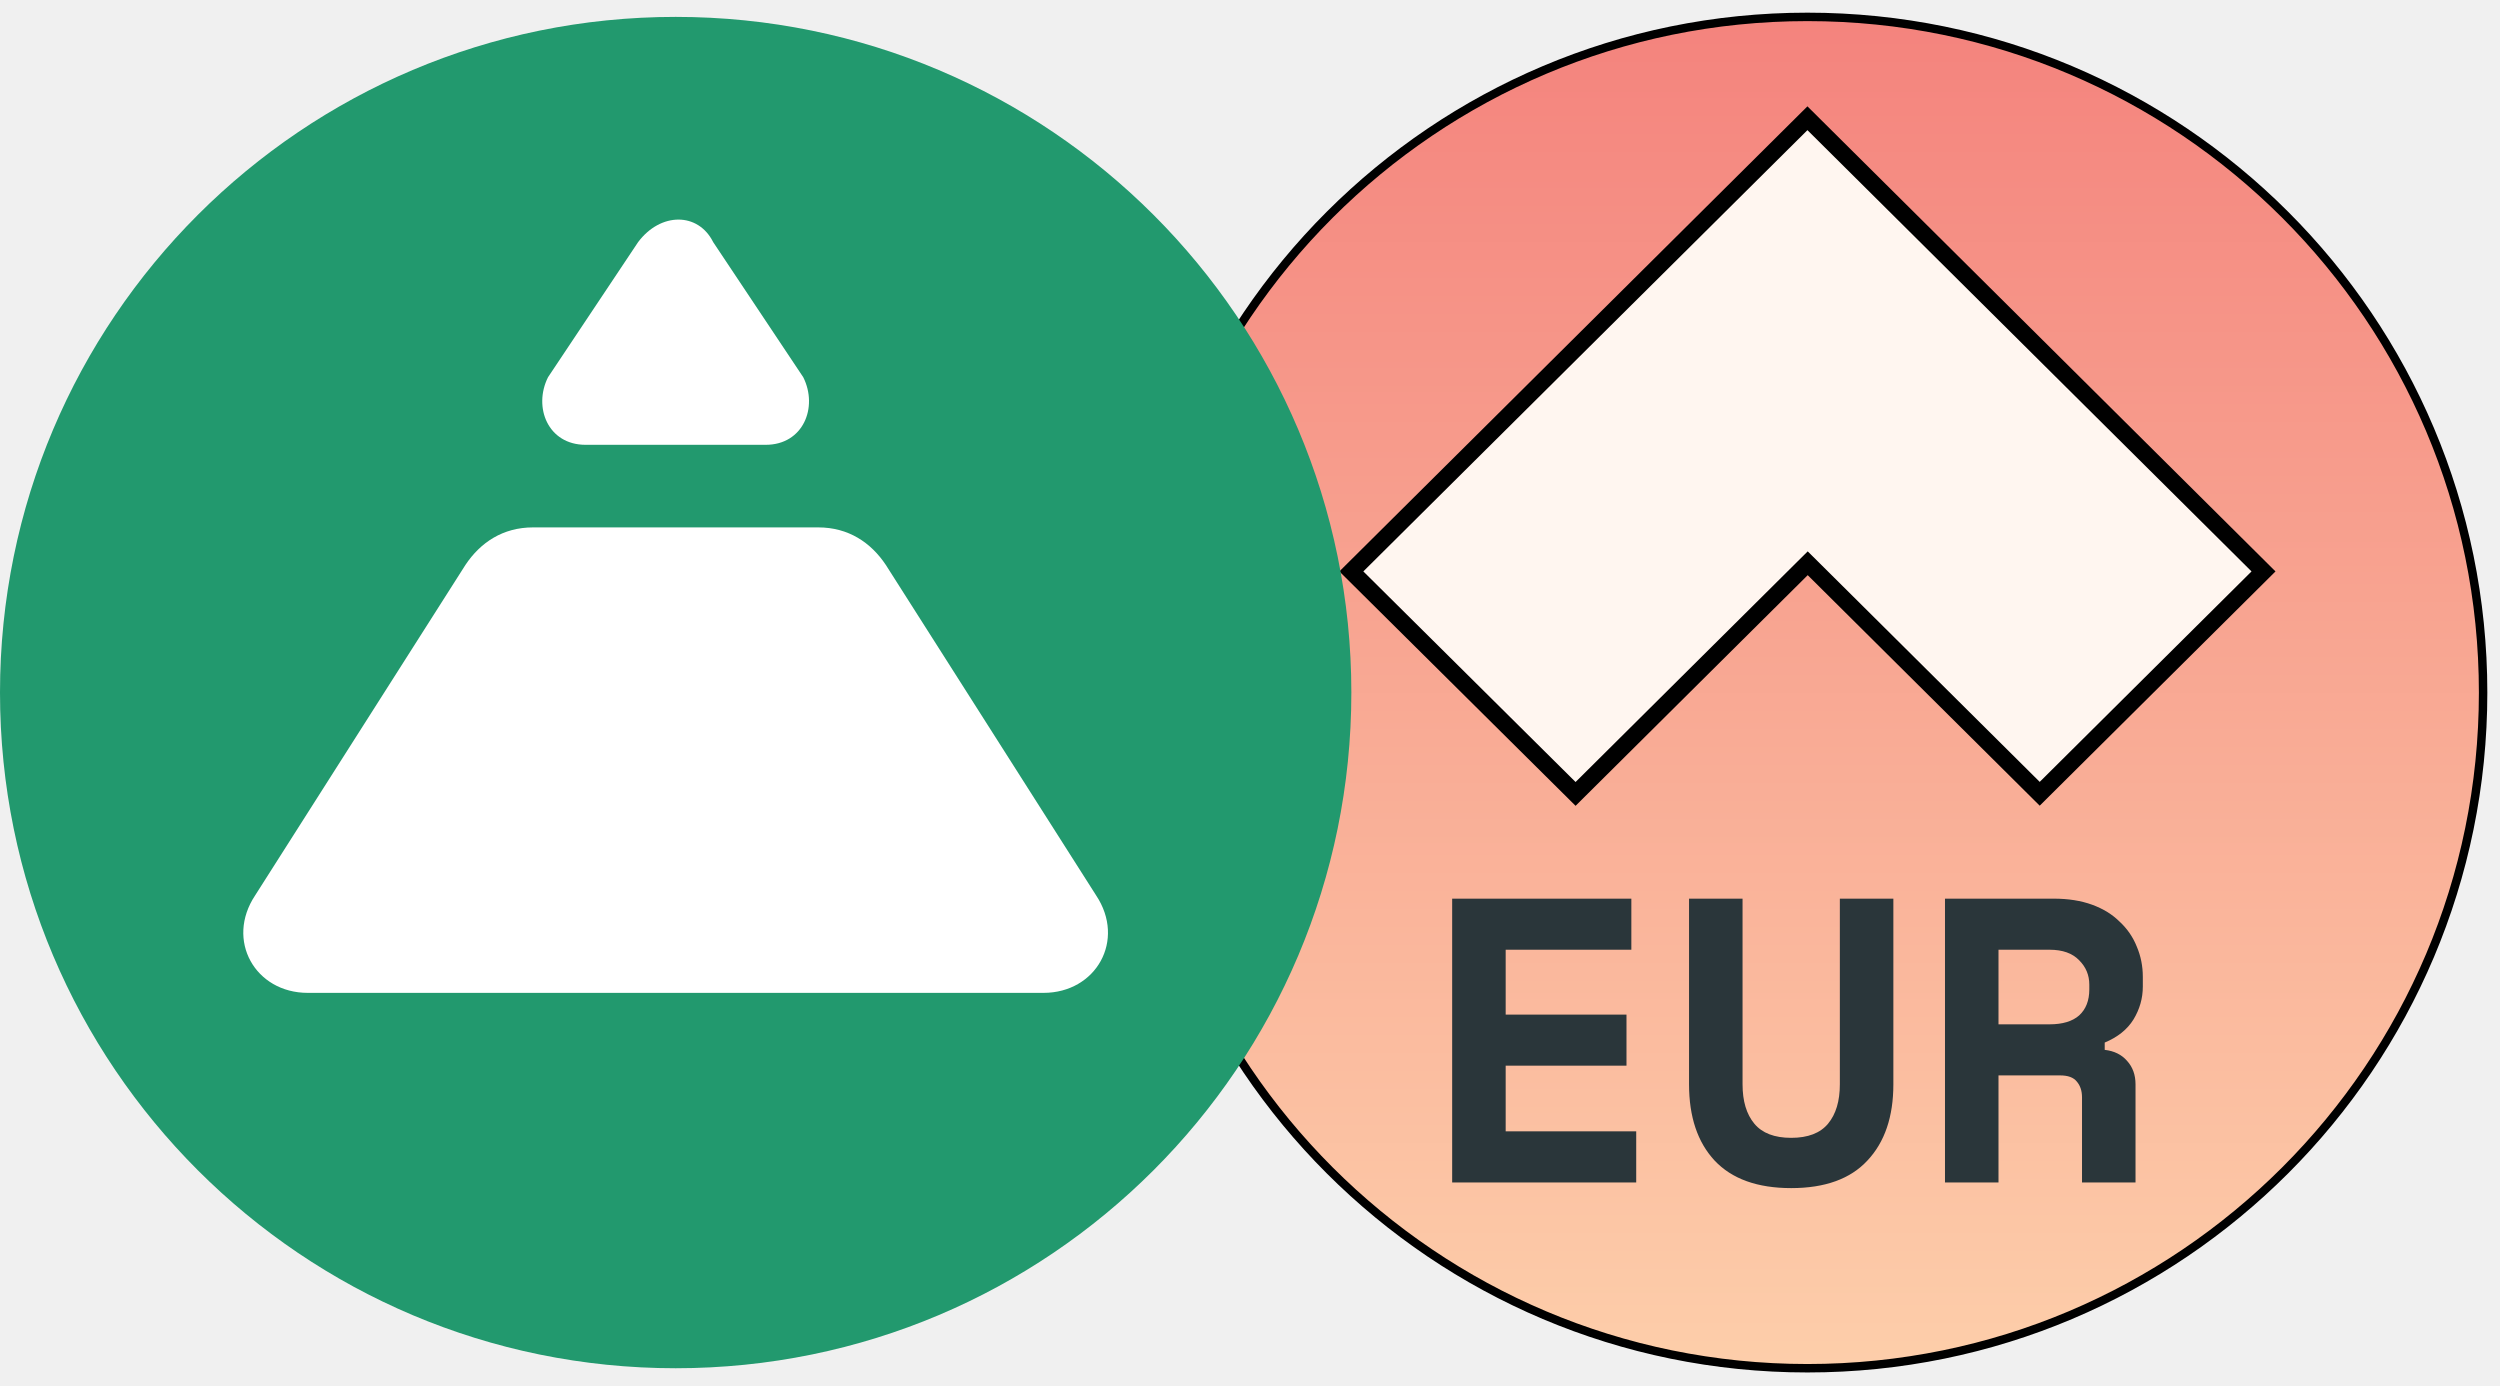
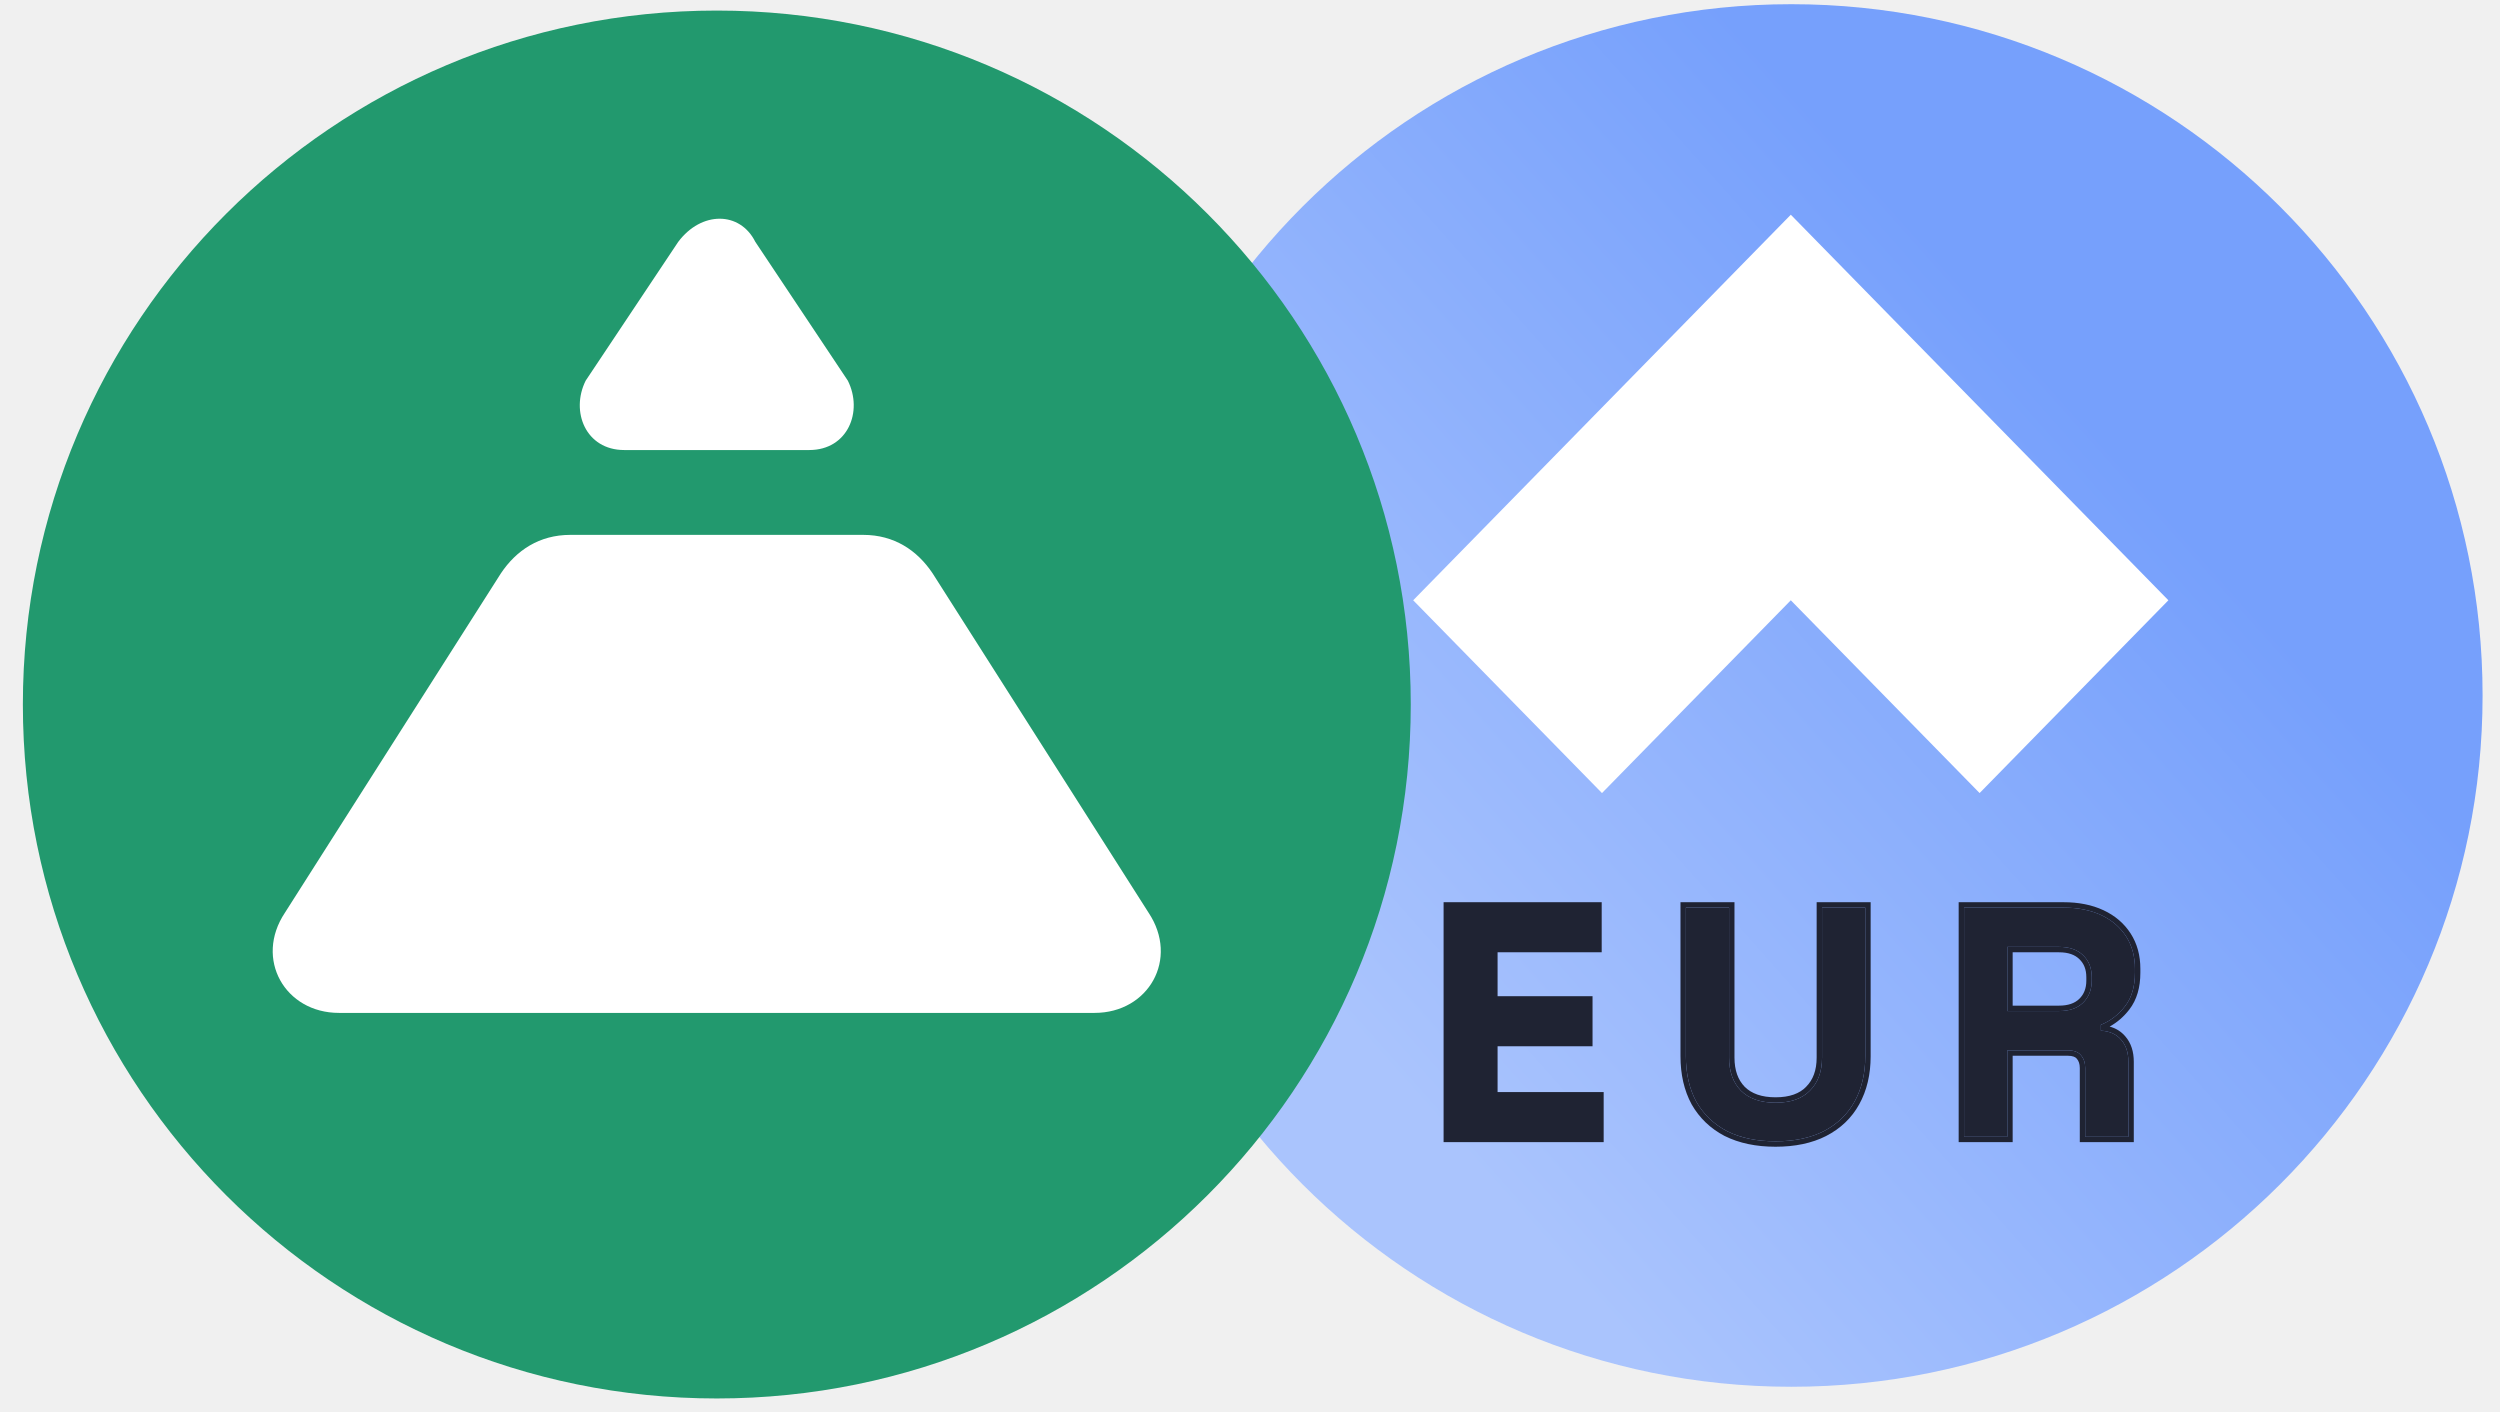
- <svg xmlns="http://www.w3.org/2000/svg" width="148" height="82" viewBox="0 0 148 82" fill="none">
-   <path d="M107 81C129.091 81 147 63.091 147 41C147 18.909 129.091 1 107 1C84.909 1 67 18.909 67 41C67 63.091 84.909 81 107 81Z" fill="url(#paint0_linear_307_116)" stroke="black" stroke-width="0.5" />
-   <path d="M80 33.828L107 7L134 33.828L120.751 46.992L107.26 33.586L107.017 33.345L106.774 33.586L93.274 47L80 33.828Z" fill="#FFF6F0" stroke="black" />
-   <path d="M85.968 53.2H96.576V56.224H89.136V60.064H96.288V63.088H89.136V66.976H96.864V70H85.968V53.2ZM112.087 53.2V64.192C112.087 66.112 111.575 67.616 110.551 68.704C109.543 69.792 108.039 70.336 106.039 70.336C104.039 70.336 102.527 69.792 101.503 68.704C100.495 67.616 99.991 66.112 99.991 64.192V53.2H103.159V64.192C103.159 65.184 103.391 65.96 103.855 66.52C104.319 67.08 105.047 67.36 106.039 67.36C107.031 67.36 107.759 67.08 108.223 66.52C108.687 65.96 108.919 65.184 108.919 64.192V53.2H112.087ZM126.423 70H123.255V64.96C123.255 64.576 123.151 64.264 122.943 64.024C122.751 63.784 122.423 63.664 121.959 63.664H118.311V70H115.143V53.2H121.575C122.439 53.2 123.199 53.32 123.855 53.56C124.511 53.8 125.055 54.136 125.487 54.568C125.935 54.984 126.271 55.472 126.495 56.032C126.735 56.592 126.855 57.192 126.855 57.832V58.408C126.855 59.096 126.671 59.744 126.303 60.352C125.935 60.944 125.367 61.4 124.599 61.72V62.152C125.159 62.216 125.599 62.432 125.919 62.8C126.255 63.168 126.423 63.632 126.423 64.192V70ZM118.311 60.64H121.335C122.103 60.64 122.687 60.464 123.087 60.112C123.487 59.744 123.687 59.232 123.687 58.576V58.288C123.687 57.728 123.487 57.248 123.087 56.848C122.687 56.432 122.103 56.224 121.335 56.224H118.311V60.64Z" fill="#2A363A" />
-   <path d="M40 81C62.091 81 80 63.091 80 41C80 18.909 62.091 1 40 1C17.909 1 0 18.909 0 41C0 63.091 17.909 81 40 81Z" fill="#22996E" />
-   <path d="M39.998 58.778H18.22C15.109 58.778 13.331 55.667 15.109 53L27.553 33.445C28.442 32.111 29.775 31.222 31.553 31.222H48.442C50.22 31.222 51.553 32.111 52.442 33.445L64.886 53C66.664 55.667 64.886 58.778 61.775 58.778H39.998Z" fill="white" />
-   <path d="M42.22 14.333L47.553 22.333C48.442 24.111 47.553 26.333 45.331 26.333H34.664C32.442 26.333 31.553 24.111 32.442 22.333L37.776 14.333C39.109 12.555 41.331 12.555 42.22 14.333Z" fill="white" />
+ <svg xmlns="http://www.w3.org/2000/svg" width="62" height="35" viewBox="0 0 62 35" fill="none">
+   <g clip-path="url(#clip0_628_16031)">
+     <circle cx="44.424" cy="17.248" r="17.144" fill="url(#paint0_linear_628_16031)" />
+     <path d="M53.776 14.887L44.412 5.325L35.047 14.887L39.729 19.668L44.412 14.887L49.094 19.668L53.776 14.887Z" fill="white" />
+     <path d="M44.034 28.305C43.569 28.305 43.168 28.221 42.833 28.054C42.502 27.88 42.248 27.637 42.069 27.323C41.896 27.004 41.81 26.627 41.81 26.194V22.509H42.881V26.227C42.881 26.573 42.979 26.847 43.174 27.047C43.374 27.247 43.661 27.347 44.034 27.347C44.408 27.347 44.692 27.247 44.887 27.047C45.087 26.847 45.187 26.573 45.187 26.227V22.509H46.259V26.194C46.259 26.627 46.169 27.004 45.991 27.323C45.818 27.637 45.563 27.88 45.228 28.054C44.898 28.221 44.5 28.305 44.034 28.305Z" fill="#1F2333" />
+     <path d="M48.709 28.192V22.509H51.177C51.534 22.509 51.845 22.571 52.111 22.695C52.376 22.82 52.581 22.996 52.728 23.223C52.874 23.45 52.947 23.718 52.947 24.027V24.124C52.947 24.465 52.866 24.741 52.703 24.952C52.541 25.163 52.341 25.318 52.102 25.415V25.561C52.319 25.572 52.487 25.648 52.606 25.788C52.725 25.924 52.784 26.105 52.784 26.332V28.192H51.713V26.487C51.713 26.357 51.678 26.251 51.607 26.17C51.542 26.089 51.431 26.048 51.274 26.048H49.781V28.192H48.709ZM49.781 25.074H51.063C51.318 25.074 51.515 25.006 51.656 24.871C51.802 24.73 51.875 24.546 51.875 24.319V24.238C51.875 24.011 51.805 23.829 51.664 23.694C51.523 23.553 51.323 23.483 51.063 23.483H49.781V25.074Z" fill="#1F2333" />
+     <path fill-rule="evenodd" clip-rule="evenodd" d="M35.801 28.325V22.375H39.722V23.617H37.14V24.705H39.495V25.947H37.14V27.084H39.771V28.325H35.801ZM42.772 28.173L42.77 28.172C42.418 27.987 42.145 27.726 41.953 27.389L41.953 27.388L41.952 27.387C41.766 27.044 41.676 26.645 41.676 26.194V22.375H43.015V26.227C43.015 26.547 43.104 26.783 43.269 26.953C43.437 27.12 43.685 27.213 44.034 27.213C44.384 27.213 44.629 27.12 44.791 26.954L44.792 26.952C44.962 26.782 45.053 26.546 45.053 26.227V22.375H46.392V26.194C46.392 26.646 46.299 27.045 46.108 27.388C45.921 27.726 45.647 27.988 45.289 28.172L45.288 28.173C44.935 28.352 44.515 28.439 44.034 28.439C43.553 28.439 43.131 28.352 42.773 28.173L42.772 28.173ZM45.991 27.323C46.169 27.004 46.259 26.627 46.259 26.194V22.509H45.187V26.227C45.187 26.573 45.087 26.847 44.887 27.047C44.692 27.247 44.408 27.347 44.034 27.347C43.661 27.347 43.374 27.247 43.174 27.047C42.979 26.847 42.881 26.573 42.881 26.227V22.509H41.81V26.194C41.81 26.627 41.896 27.004 42.069 27.323C42.248 27.637 42.502 27.88 42.833 28.054C43.168 28.221 43.569 28.305 44.034 28.305C44.5 28.305 44.898 28.221 45.228 28.054C45.563 27.88 45.818 27.637 45.991 27.323ZM48.575 28.325V22.375H51.177C51.55 22.375 51.881 22.44 52.167 22.574C52.453 22.708 52.679 22.9 52.84 23.151C53.002 23.402 53.081 23.696 53.081 24.027V24.124C53.081 24.486 52.994 24.794 52.809 25.034C52.672 25.212 52.508 25.355 52.319 25.459C52.473 25.5 52.604 25.58 52.707 25.701C52.852 25.867 52.918 26.082 52.918 26.332V28.325H51.579V26.487C51.579 26.382 51.551 26.31 51.506 26.258L51.504 26.256L51.503 26.254C51.474 26.218 51.412 26.182 51.274 26.182H49.914V28.325H48.575ZM49.781 26.048H51.274C51.431 26.048 51.542 26.089 51.607 26.17C51.678 26.251 51.713 26.357 51.713 26.487V28.192H52.784V26.332C52.784 26.105 52.725 25.924 52.606 25.788C52.487 25.648 52.319 25.572 52.102 25.561V25.415C52.341 25.318 52.541 25.163 52.703 24.952C52.866 24.741 52.947 24.465 52.947 24.124V24.027C52.947 23.718 52.874 23.45 52.728 23.223C52.581 22.996 52.376 22.82 52.111 22.695C51.845 22.571 51.534 22.509 51.177 22.509H48.709V28.192H49.781V26.048ZM51.57 23.789L51.569 23.788C51.461 23.68 51.299 23.617 51.063 23.617H49.914V24.94H51.063C51.294 24.94 51.454 24.879 51.563 24.775C51.68 24.662 51.741 24.515 51.741 24.319V24.238C51.741 24.04 51.681 23.896 51.571 23.79L51.57 23.789ZM51.656 24.871C51.515 25.006 51.318 25.074 51.063 25.074H49.781V23.483H51.063C51.323 23.483 51.523 23.553 51.664 23.694C51.805 23.829 51.875 24.011 51.875 24.238V24.319C51.875 24.546 51.802 24.73 51.656 24.871Z" fill="#1F2333" />
+   </g>
+   <g clip-path="url(#clip1_628_16031)">
+     <path d="M17.777 34.682C27.282 34.682 34.987 26.977 34.987 17.472C34.987 7.967 27.282 0.262 17.777 0.262C8.272 0.262 0.567 7.967 0.567 17.472C0.567 26.977 8.272 34.682 17.777 34.682Z" fill="#22996E" />
+     <path d="M17.776 25.12H8.406C7.067 25.12 6.302 23.782 7.067 22.634L12.421 14.221C12.804 13.647 13.377 13.265 14.142 13.265H21.409C22.174 13.265 22.747 13.647 23.13 14.221L28.484 22.634C29.249 23.782 28.484 25.12 27.145 25.12H17.776Z" fill="white" />
+     <path d="M18.732 5.998L21.026 9.44C21.409 10.205 21.026 11.161 20.07 11.161H15.481C14.525 11.161 14.143 10.205 14.525 9.44L16.82 5.998C17.393 5.233 18.349 5.233 18.732 5.998Z" fill="white" />
+   </g>
  <defs>
-     <linearGradient id="paint0_linear_307_116" x1="107" y1="1" x2="107" y2="81" gradientUnits="userSpaceOnUse">
-       <stop stop-color="#F4837D" />
-       <stop offset="1" stop-color="#FDCEAA" />
+     <linearGradient id="paint0_linear_628_16031" x1="32.84" y1="27.638" x2="51.989" y2="10.606" gradientUnits="userSpaceOnUse">
+       <stop offset="0.073" stop-color="#AAC4FD" />
+       <stop offset="1" stop-color="#76A0FC" />
    </linearGradient>
+     <clipPath id="clip0_628_16031">
+       <rect width="34.41" height="34.41" fill="white" transform="translate(27.2835 0.107422)" />
+     </clipPath>
+     <clipPath id="clip1_628_16031">
+       <rect width="34.42" height="34.42" fill="white" transform="translate(0.566833 0.261719)" />
+     </clipPath>
  </defs>
</svg>
